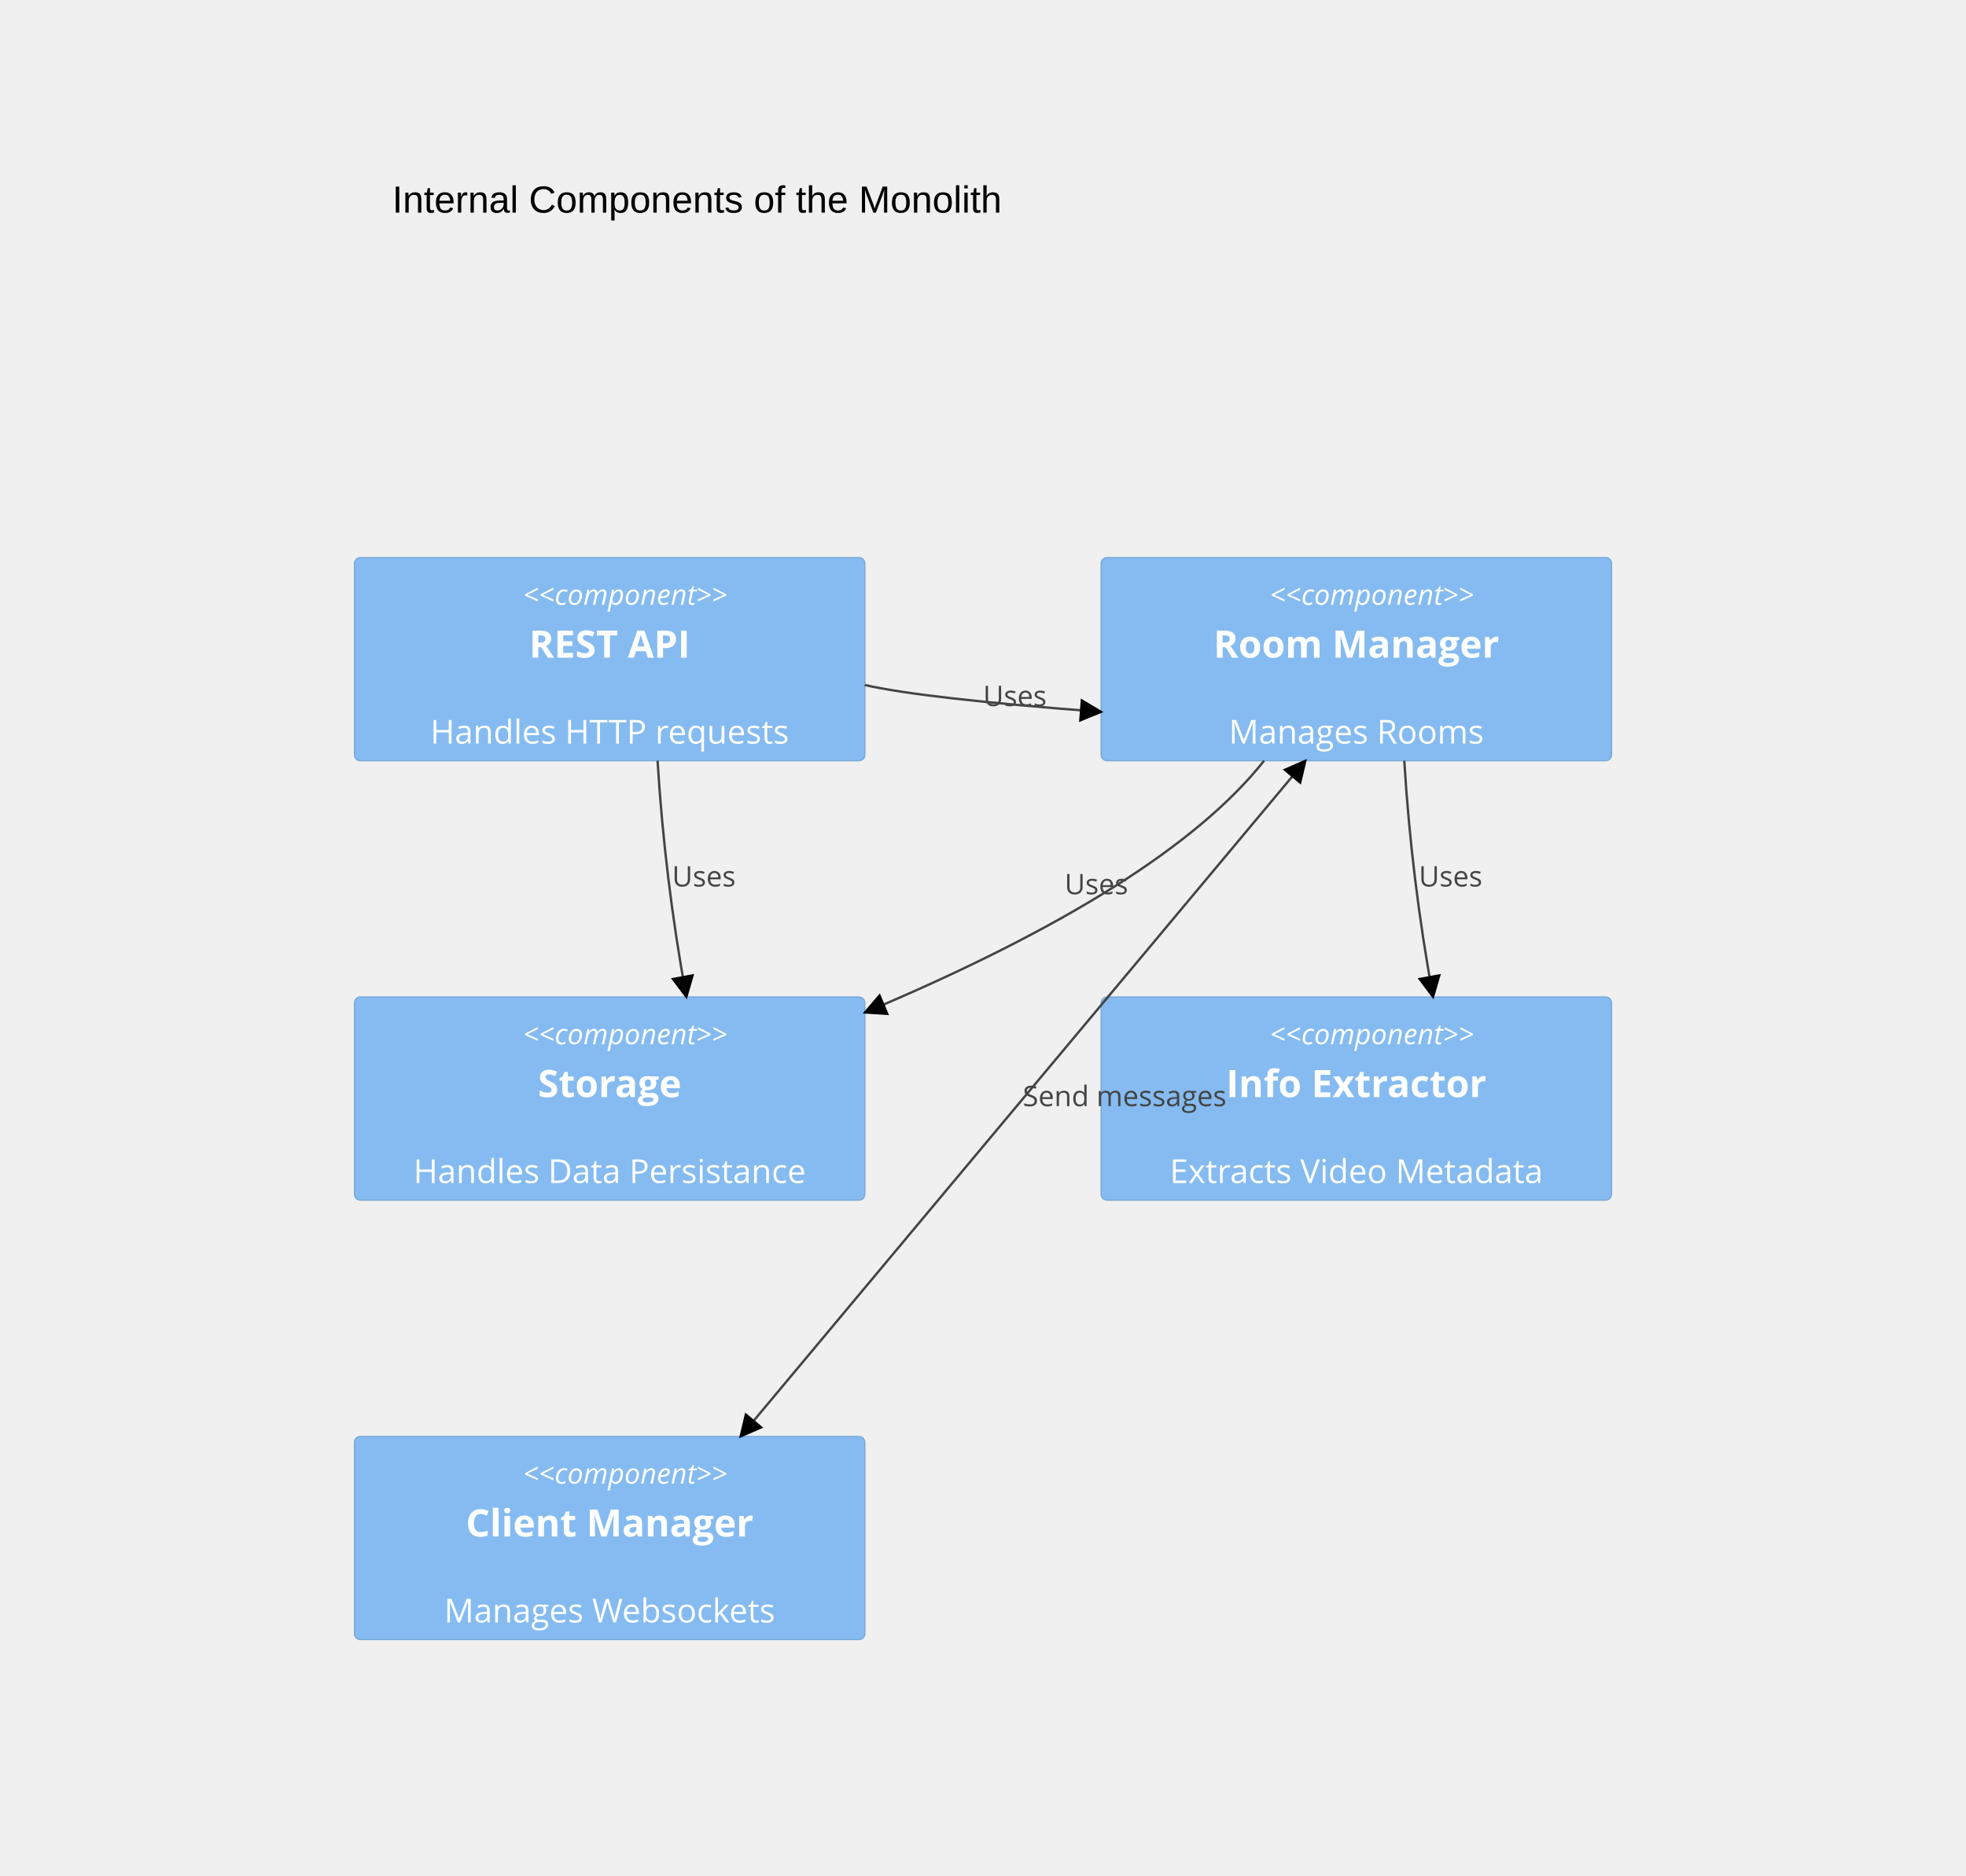
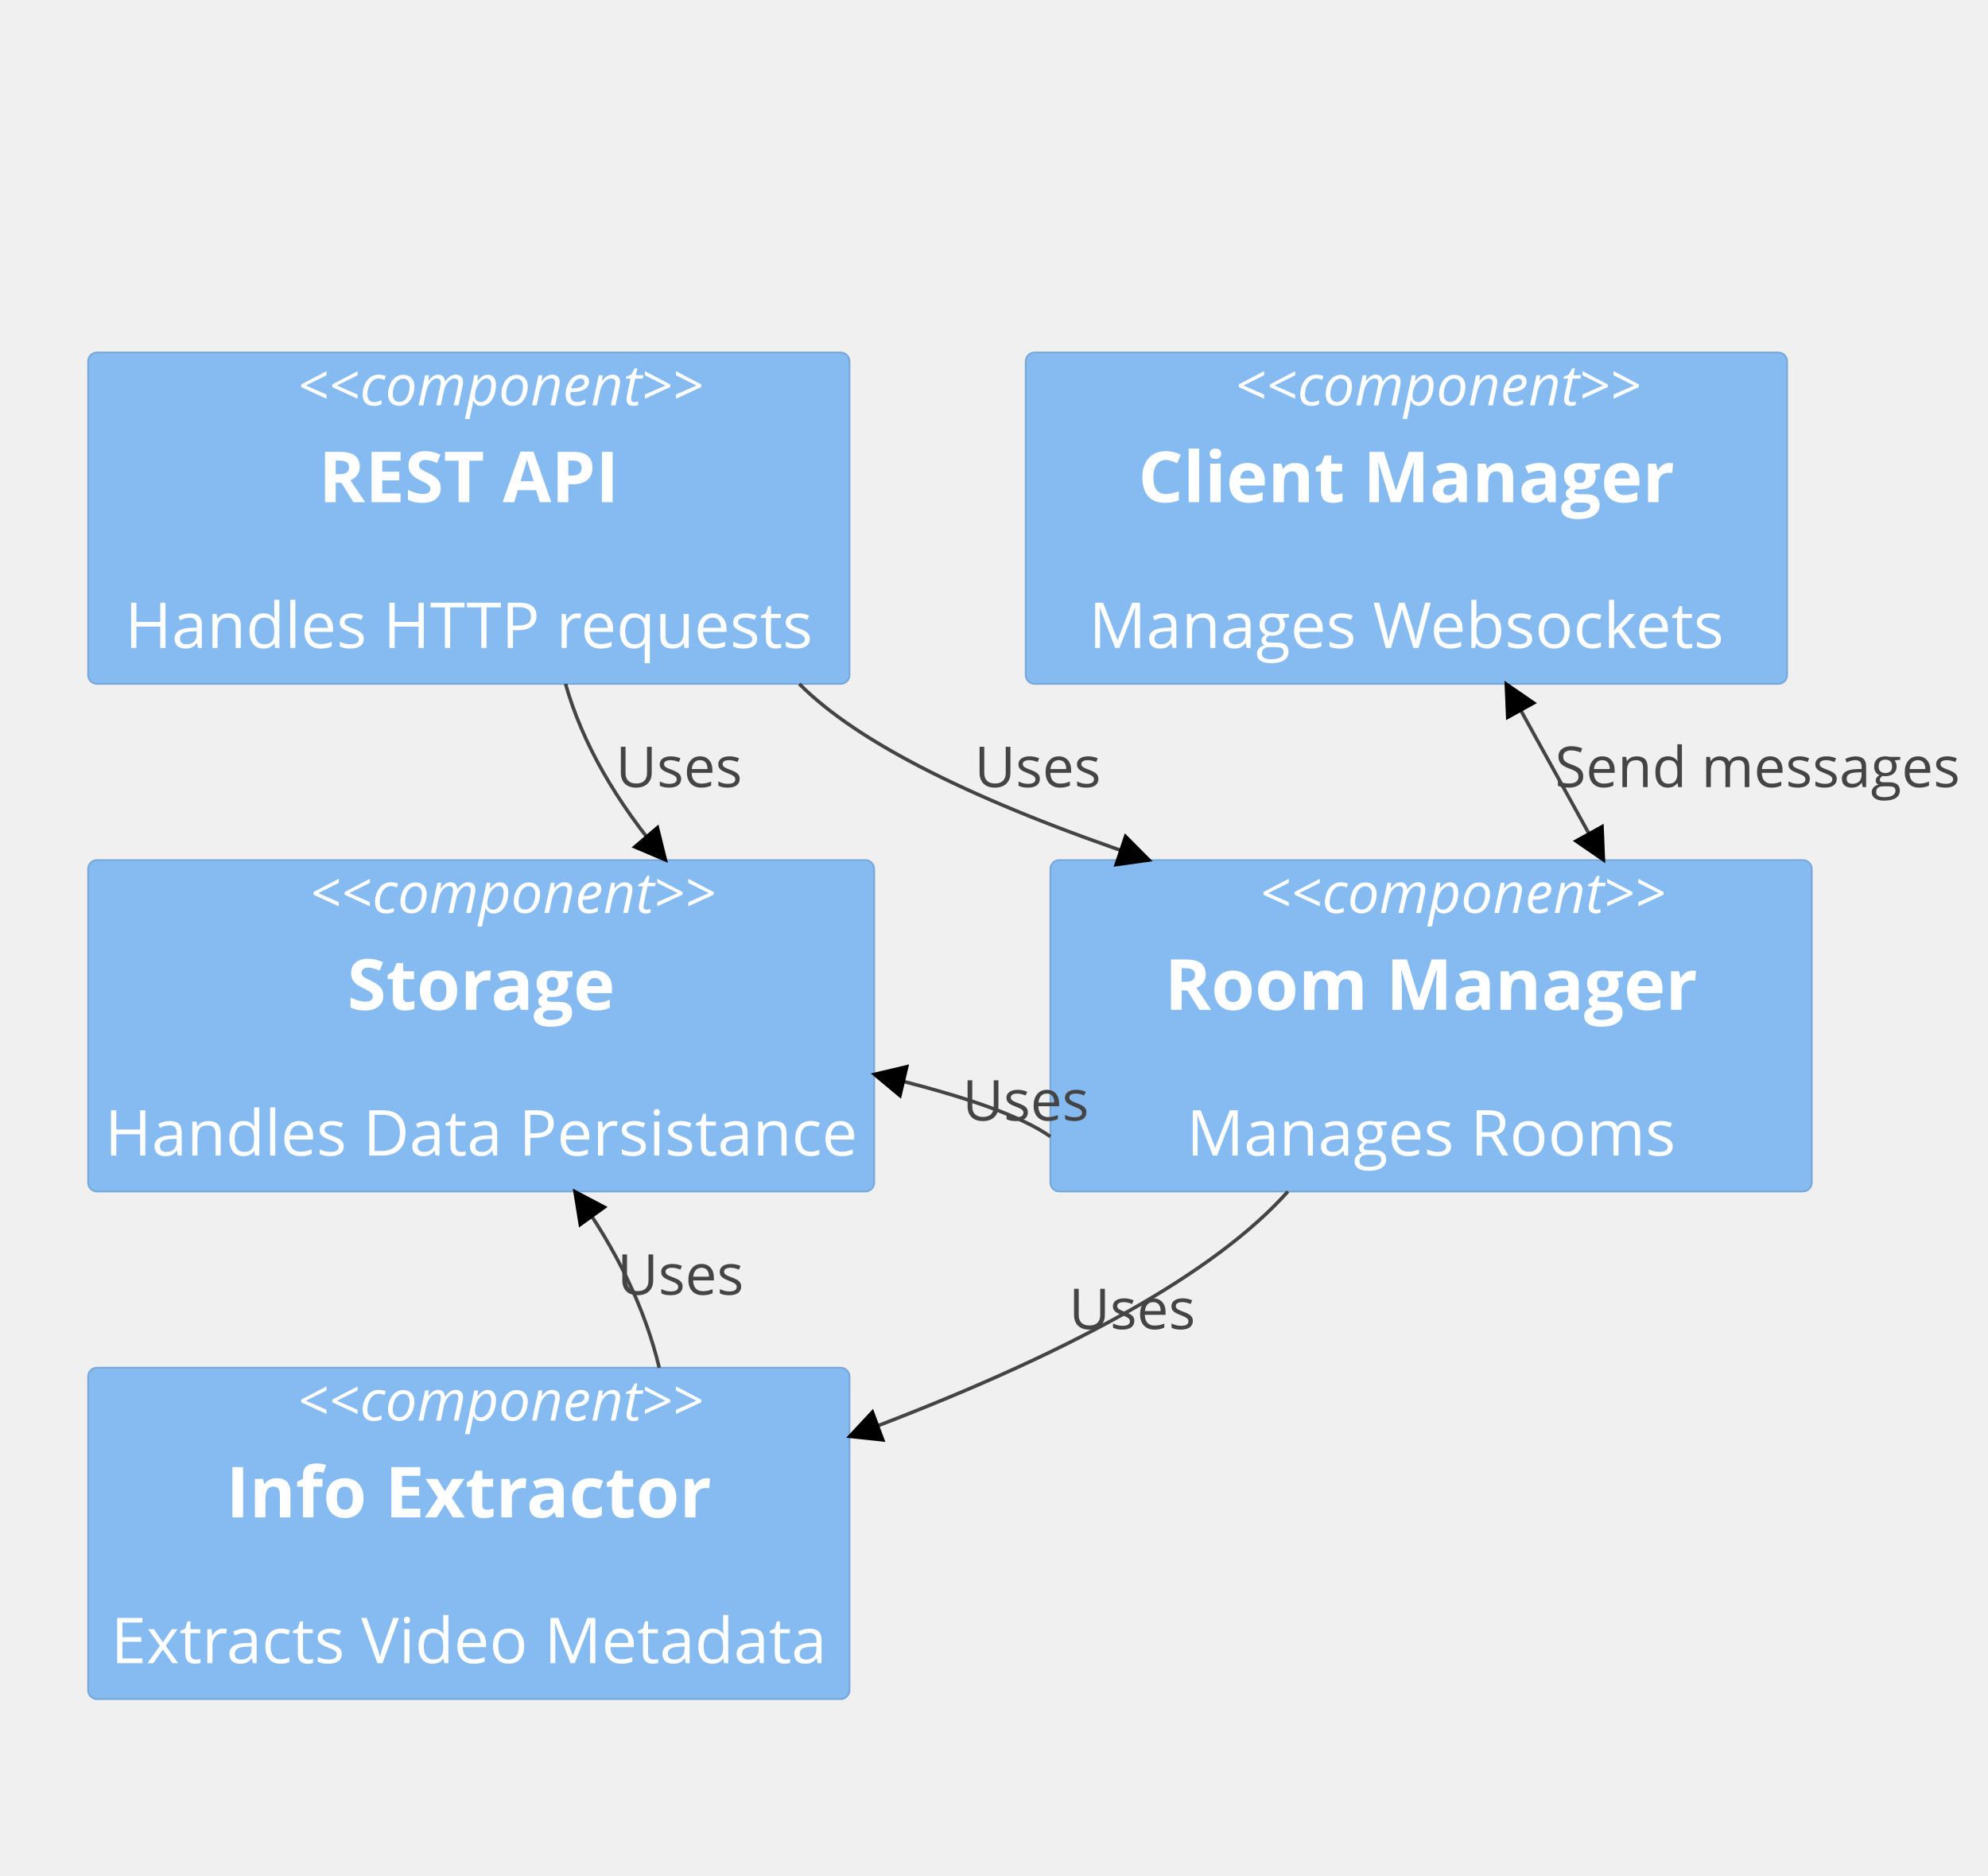
- <svg xmlns="http://www.w3.org/2000/svg" aria-roledescription="c4" role="graphics-document document" viewBox="0 -70 832 794" style="max-width: 832px; background-color: white;" width="100%" id="my-svg">
+ <svg xmlns="http://www.w3.org/2000/svg" aria-roledescription="c4" role="graphics-document document" viewBox="0 -0 564 532" style="max-width: 564px; background-color: white;" width="100%" id="my-svg">
  <style>#my-svg{font-family:"trebuchet ms",verdana,arial,sans-serif;font-size:16px;fill:#000000;}#my-svg .error-icon{fill:#552222;}#my-svg .error-text{fill:#552222;stroke:#552222;}#my-svg .edge-thickness-normal{stroke-width:2px;}#my-svg .edge-thickness-thick{stroke-width:3.5px;}#my-svg .edge-pattern-solid{stroke-dasharray:0;}#my-svg .edge-pattern-dashed{stroke-dasharray:3;}#my-svg .edge-pattern-dotted{stroke-dasharray:2;}#my-svg .marker{fill:#666;stroke:#666;}#my-svg .marker.cross{stroke:#666;}#my-svg svg{font-family:"trebuchet ms",verdana,arial,sans-serif;font-size:16px;}#my-svg .person{stroke:hsl(0, 0%, 83.333%);fill:#eee;}#my-svg :root{--mermaid-font-family:"trebuchet ms",verdana,arial,sans-serif;}</style>
  <g />
  <defs>
    <symbol height="24" width="24" id="computer">
      <path d="M2 2v13h20v-13h-20zm18 11h-16v-9h16v9zm-10.228 6l.466-1h3.524l.467 1h-4.457zm14.228 3h-24l2-6h2.104l-1.33 4h18.45l-1.297-4h2.073l2 6zm-5-10h-14v-7h14v7z" transform="scale(.5)" />
    </symbol>
  </defs>
  <defs>
    <symbol clip-rule="evenodd" fill-rule="evenodd" id="database">
      <path d="M12.258.001l.256.004.255.005.253.008.251.01.249.012.247.015.246.016.242.019.241.02.239.023.236.024.233.027.231.028.229.031.225.032.223.034.22.036.217.038.214.04.211.041.208.043.205.045.201.046.198.048.194.05.191.051.187.053.183.054.18.056.175.057.172.059.168.06.163.061.16.063.155.064.15.066.074.033.073.033.071.034.07.034.069.035.068.035.067.035.066.035.064.036.064.036.062.036.06.036.06.037.058.037.058.037.055.038.055.038.053.038.052.038.051.039.05.039.048.039.047.039.045.04.044.04.043.04.041.04.04.041.039.041.037.041.036.041.034.041.033.042.032.042.03.042.029.042.027.042.026.043.024.043.023.043.021.043.02.043.018.044.017.043.015.044.013.044.012.044.011.045.009.044.007.045.006.045.004.045.002.045.001.045v17l-.001.045-.002.045-.004.045-.006.045-.007.045-.009.044-.011.045-.012.044-.013.044-.015.044-.017.043-.018.044-.02.043-.021.043-.023.043-.024.043-.026.043-.027.042-.029.042-.03.042-.032.042-.033.042-.034.041-.036.041-.037.041-.039.041-.04.041-.041.04-.043.04-.044.04-.045.04-.047.039-.048.039-.05.039-.051.039-.052.038-.053.038-.055.038-.055.038-.058.037-.058.037-.06.037-.06.036-.062.036-.064.036-.064.036-.066.035-.067.035-.068.035-.069.035-.07.034-.071.034-.073.033-.074.033-.15.066-.155.064-.16.063-.163.061-.168.06-.172.059-.175.057-.18.056-.183.054-.187.053-.191.051-.194.05-.198.048-.201.046-.205.045-.208.043-.211.041-.214.04-.217.038-.22.036-.223.034-.225.032-.229.031-.231.028-.233.027-.236.024-.239.023-.241.02-.242.019-.246.016-.247.015-.249.012-.251.01-.253.008-.255.005-.256.004-.258.001-.258-.001-.256-.004-.255-.005-.253-.008-.251-.01-.249-.012-.247-.015-.245-.016-.243-.019-.241-.02-.238-.023-.236-.024-.234-.027-.231-.028-.228-.031-.226-.032-.223-.034-.22-.036-.217-.038-.214-.04-.211-.041-.208-.043-.204-.045-.201-.046-.198-.048-.195-.05-.19-.051-.187-.053-.184-.054-.179-.056-.176-.057-.172-.059-.167-.06-.164-.061-.159-.063-.155-.064-.151-.066-.074-.033-.072-.033-.072-.034-.07-.034-.069-.035-.068-.035-.067-.035-.066-.035-.064-.036-.063-.036-.062-.036-.061-.036-.06-.037-.058-.037-.057-.037-.056-.038-.055-.038-.053-.038-.052-.038-.051-.039-.049-.039-.049-.039-.046-.039-.046-.04-.044-.04-.043-.04-.041-.04-.04-.041-.039-.041-.037-.041-.036-.041-.034-.041-.033-.042-.032-.042-.03-.042-.029-.042-.027-.042-.026-.043-.024-.043-.023-.043-.021-.043-.02-.043-.018-.044-.017-.043-.015-.044-.013-.044-.012-.044-.011-.045-.009-.044-.007-.045-.006-.045-.004-.045-.002-.045-.001-.045v-17l.001-.045.002-.045.004-.045.006-.045.007-.045.009-.044.011-.045.012-.044.013-.044.015-.044.017-.043.018-.044.02-.043.021-.043.023-.043.024-.043.026-.043.027-.042.029-.042.03-.042.032-.042.033-.042.034-.041.036-.041.037-.041.039-.041.04-.041.041-.04.043-.04.044-.04.046-.04.046-.039.049-.039.049-.039.051-.039.052-.038.053-.038.055-.038.056-.038.057-.037.058-.037.06-.037.061-.036.062-.036.063-.036.064-.036.066-.035.067-.035.068-.035.069-.035.07-.034.072-.034.072-.033.074-.033.151-.066.155-.064.159-.063.164-.061.167-.06.172-.059.176-.057.179-.056.184-.054.187-.053.19-.051.195-.05.198-.048.201-.046.204-.045.208-.043.211-.041.214-.04.217-.038.22-.036.223-.034.226-.032.228-.031.231-.028.234-.027.236-.024.238-.023.241-.02.243-.019.245-.016.247-.015.249-.012.251-.01.253-.008.255-.005.256-.004.258-.001.258.001zm-9.258 20.499v.01l.001.021.003.021.004.022.005.021.006.022.007.022.009.023.01.022.011.023.012.023.013.023.015.023.016.024.017.023.018.024.019.024.021.024.022.025.023.024.024.025.052.049.056.05.061.051.066.051.07.051.075.051.079.052.084.052.088.052.092.052.097.052.102.051.105.052.11.052.114.051.119.051.123.051.127.05.131.05.135.05.139.048.144.049.147.047.152.047.155.047.16.045.163.045.167.043.171.043.176.041.178.041.183.039.187.039.19.037.194.035.197.035.202.033.204.031.209.03.212.029.216.027.219.025.222.024.226.021.23.02.233.018.236.016.24.015.243.012.246.01.249.008.253.005.256.004.259.001.26-.001.257-.004.254-.005.25-.008.247-.011.244-.012.241-.014.237-.016.233-.018.231-.021.226-.021.224-.024.22-.026.216-.027.212-.028.21-.031.205-.031.202-.034.198-.034.194-.036.191-.037.187-.039.183-.04.179-.04.175-.042.172-.043.168-.044.163-.045.16-.046.155-.046.152-.047.148-.048.143-.049.139-.049.136-.05.131-.05.126-.05.123-.051.118-.052.114-.051.11-.052.106-.052.101-.052.096-.052.092-.052.088-.053.083-.051.079-.052.074-.052.07-.051.065-.051.06-.051.056-.05.051-.05.023-.024.023-.025.021-.024.02-.024.019-.024.018-.024.017-.024.015-.023.014-.024.013-.023.012-.023.01-.023.01-.022.008-.022.006-.022.006-.022.004-.022.004-.021.001-.021.001-.021v-4.127l-.077.055-.08.053-.083.054-.085.053-.087.052-.09.052-.093.051-.095.05-.097.05-.1.049-.102.049-.105.048-.106.047-.109.047-.111.046-.114.045-.115.045-.118.044-.12.043-.122.042-.124.042-.126.041-.128.04-.13.04-.132.038-.134.038-.135.037-.138.037-.139.035-.142.035-.143.034-.144.033-.147.032-.148.031-.15.03-.151.03-.153.029-.154.027-.156.027-.158.026-.159.025-.161.024-.162.023-.163.022-.165.021-.166.02-.167.019-.169.018-.169.017-.171.016-.173.015-.173.014-.175.013-.175.012-.177.011-.178.01-.179.008-.179.008-.181.006-.182.005-.182.004-.184.003-.184.002h-.37l-.184-.002-.184-.003-.182-.004-.182-.005-.181-.006-.179-.008-.179-.008-.178-.01-.176-.011-.176-.012-.175-.013-.173-.014-.172-.015-.171-.016-.17-.017-.169-.018-.167-.019-.166-.02-.165-.021-.163-.022-.162-.023-.161-.024-.159-.025-.157-.026-.156-.027-.155-.027-.153-.029-.151-.03-.15-.03-.148-.031-.146-.032-.145-.033-.143-.034-.141-.035-.14-.035-.137-.037-.136-.037-.134-.038-.132-.038-.13-.04-.128-.04-.126-.041-.124-.042-.122-.042-.12-.044-.117-.043-.116-.045-.113-.045-.112-.046-.109-.047-.106-.047-.105-.048-.102-.049-.1-.049-.097-.05-.095-.05-.093-.052-.09-.051-.087-.052-.085-.053-.083-.054-.08-.054-.077-.054v4.127zm0-5.654v.011l.001.021.003.021.004.021.005.022.006.022.007.022.009.022.01.022.011.023.012.023.013.023.015.024.016.023.017.024.018.024.019.024.021.024.022.024.023.025.024.024.052.05.056.05.061.05.066.051.07.051.075.052.079.051.084.052.088.052.092.052.097.052.102.052.105.052.11.051.114.051.119.052.123.05.127.051.131.05.135.049.139.049.144.048.147.048.152.047.155.046.16.045.163.045.167.044.171.042.176.042.178.04.183.04.187.038.19.037.194.036.197.034.202.033.204.032.209.03.212.028.216.027.219.025.222.024.226.022.23.02.233.018.236.016.24.014.243.012.246.01.249.008.253.006.256.003.259.001.26-.001.257-.003.254-.006.25-.008.247-.01.244-.012.241-.015.237-.016.233-.018.231-.02.226-.022.224-.024.22-.025.216-.027.212-.029.21-.03.205-.032.202-.033.198-.035.194-.036.191-.037.187-.039.183-.039.179-.041.175-.042.172-.043.168-.044.163-.045.16-.045.155-.047.152-.047.148-.048.143-.048.139-.05.136-.049.131-.05.126-.051.123-.051.118-.051.114-.052.11-.052.106-.052.101-.052.096-.052.092-.052.088-.052.083-.052.079-.052.074-.051.07-.052.065-.051.06-.05.056-.051.051-.049.023-.025.023-.024.021-.025.02-.024.019-.024.018-.024.017-.024.015-.023.014-.023.013-.024.012-.022.01-.023.01-.023.008-.022.006-.022.006-.022.004-.021.004-.022.001-.021.001-.021v-4.139l-.077.054-.08.054-.083.054-.085.052-.087.053-.09.051-.093.051-.095.051-.097.05-.1.049-.102.049-.105.048-.106.047-.109.047-.111.046-.114.045-.115.044-.118.044-.12.044-.122.042-.124.042-.126.041-.128.04-.13.039-.132.039-.134.038-.135.037-.138.036-.139.036-.142.035-.143.033-.144.033-.147.033-.148.031-.15.03-.151.03-.153.028-.154.028-.156.027-.158.026-.159.025-.161.024-.162.023-.163.022-.165.021-.166.02-.167.019-.169.018-.169.017-.171.016-.173.015-.173.014-.175.013-.175.012-.177.011-.178.009-.179.009-.179.007-.181.007-.182.005-.182.004-.184.003-.184.002h-.37l-.184-.002-.184-.003-.182-.004-.182-.005-.181-.007-.179-.007-.179-.009-.178-.009-.176-.011-.176-.012-.175-.013-.173-.014-.172-.015-.171-.016-.17-.017-.169-.018-.167-.019-.166-.02-.165-.021-.163-.022-.162-.023-.161-.024-.159-.025-.157-.026-.156-.027-.155-.028-.153-.028-.151-.03-.15-.03-.148-.031-.146-.033-.145-.033-.143-.033-.141-.035-.14-.036-.137-.036-.136-.037-.134-.038-.132-.039-.13-.039-.128-.04-.126-.041-.124-.042-.122-.043-.12-.043-.117-.044-.116-.044-.113-.046-.112-.046-.109-.046-.106-.047-.105-.048-.102-.049-.1-.049-.097-.05-.095-.051-.093-.051-.09-.051-.087-.053-.085-.052-.083-.054-.08-.054-.077-.054v4.139zm0-5.666v.011l.001.02.003.022.004.021.005.022.006.021.007.022.009.023.01.022.011.023.012.023.013.023.015.023.016.024.017.024.018.023.019.024.021.025.022.024.023.024.024.025.052.05.056.05.061.05.066.051.07.051.075.052.079.051.084.052.088.052.092.052.097.052.102.052.105.051.11.052.114.051.119.051.123.051.127.05.131.05.135.05.139.049.144.048.147.048.152.047.155.046.16.045.163.045.167.043.171.043.176.042.178.04.183.04.187.038.19.037.194.036.197.034.202.033.204.032.209.03.212.028.216.027.219.025.222.024.226.021.23.02.233.018.236.017.24.014.243.012.246.01.249.008.253.006.256.003.259.001.26-.001.257-.003.254-.006.25-.008.247-.01.244-.013.241-.014.237-.016.233-.018.231-.02.226-.022.224-.024.22-.025.216-.027.212-.029.21-.03.205-.032.202-.033.198-.035.194-.036.191-.037.187-.039.183-.039.179-.041.175-.042.172-.043.168-.044.163-.045.16-.045.155-.047.152-.047.148-.048.143-.049.139-.049.136-.049.131-.051.126-.05.123-.051.118-.052.114-.051.11-.052.106-.052.101-.052.096-.052.092-.052.088-.052.083-.052.079-.052.074-.052.07-.051.065-.051.06-.051.056-.05.051-.049.023-.025.023-.025.021-.024.02-.024.019-.024.018-.024.017-.024.015-.023.014-.024.013-.023.012-.023.01-.022.01-.023.008-.022.006-.022.006-.022.004-.022.004-.021.001-.021.001-.021v-4.153l-.077.054-.08.054-.083.053-.085.053-.087.053-.09.051-.093.051-.095.051-.097.05-.1.049-.102.048-.105.048-.106.048-.109.046-.111.046-.114.046-.115.044-.118.044-.12.043-.122.043-.124.042-.126.041-.128.04-.13.039-.132.039-.134.038-.135.037-.138.036-.139.036-.142.034-.143.034-.144.033-.147.032-.148.032-.15.03-.151.03-.153.028-.154.028-.156.027-.158.026-.159.024-.161.024-.162.023-.163.023-.165.021-.166.02-.167.019-.169.018-.169.017-.171.016-.173.015-.173.014-.175.013-.175.012-.177.01-.178.01-.179.009-.179.007-.181.006-.182.006-.182.004-.184.003-.184.001-.185.001-.185-.001-.184-.001-.184-.003-.182-.004-.182-.006-.181-.006-.179-.007-.179-.009-.178-.01-.176-.01-.176-.012-.175-.013-.173-.014-.172-.015-.171-.016-.17-.017-.169-.018-.167-.019-.166-.02-.165-.021-.163-.023-.162-.023-.161-.024-.159-.024-.157-.026-.156-.027-.155-.028-.153-.028-.151-.03-.15-.03-.148-.032-.146-.032-.145-.033-.143-.034-.141-.034-.14-.036-.137-.036-.136-.037-.134-.038-.132-.039-.13-.039-.128-.041-.126-.041-.124-.041-.122-.043-.12-.043-.117-.044-.116-.044-.113-.046-.112-.046-.109-.046-.106-.048-.105-.048-.102-.048-.1-.05-.097-.049-.095-.051-.093-.051-.09-.052-.087-.052-.085-.053-.083-.053-.08-.054-.077-.054v4.153zm8.74-8.179l-.257.004-.254.005-.25.008-.247.011-.244.012-.241.014-.237.016-.233.018-.231.021-.226.022-.224.023-.22.026-.216.027-.212.028-.21.031-.205.032-.202.033-.198.034-.194.036-.191.038-.187.038-.183.04-.179.041-.175.042-.172.043-.168.043-.163.045-.16.046-.155.046-.152.048-.148.048-.143.048-.139.049-.136.05-.131.05-.126.051-.123.051-.118.051-.114.052-.11.052-.106.052-.101.052-.096.052-.092.052-.088.052-.083.052-.079.052-.074.051-.07.052-.065.051-.06.05-.056.05-.051.05-.023.025-.023.024-.021.024-.02.025-.019.024-.018.024-.017.023-.015.024-.014.023-.013.023-.012.023-.01.023-.01.022-.008.022-.006.023-.006.021-.004.022-.004.021-.001.021-.001.021.001.021.001.021.004.021.004.022.006.021.006.023.008.022.01.022.01.023.012.023.013.023.014.023.015.024.017.023.018.024.019.024.02.025.021.024.023.024.023.025.051.05.056.05.06.05.065.051.07.052.074.051.079.052.083.052.088.052.092.052.096.052.101.052.106.052.11.052.114.052.118.051.123.051.126.051.131.05.136.05.139.049.143.048.148.048.152.048.155.046.16.046.163.045.168.043.172.043.175.042.179.041.183.04.187.038.191.038.194.036.198.034.202.033.205.032.21.031.212.028.216.027.22.026.224.023.226.022.231.021.233.018.237.016.241.014.244.012.247.011.25.008.254.005.257.004.26.001.26-.001.257-.004.254-.005.25-.008.247-.011.244-.012.241-.014.237-.016.233-.018.231-.021.226-.022.224-.023.22-.026.216-.027.212-.028.21-.031.205-.032.202-.033.198-.034.194-.036.191-.038.187-.038.183-.04.179-.041.175-.042.172-.043.168-.043.163-.045.16-.046.155-.046.152-.048.148-.048.143-.048.139-.049.136-.05.131-.05.126-.051.123-.051.118-.051.114-.052.11-.052.106-.052.101-.052.096-.052.092-.052.088-.052.083-.052.079-.052.074-.051.07-.052.065-.051.06-.05.056-.05.051-.05.023-.025.023-.024.021-.024.02-.025.019-.024.018-.024.017-.023.015-.024.014-.023.013-.023.012-.023.01-.023.01-.022.008-.022.006-.023.006-.021.004-.022.004-.021.001-.021.001-.021-.001-.021-.001-.021-.004-.021-.004-.022-.006-.021-.006-.023-.008-.022-.01-.022-.01-.023-.012-.023-.013-.023-.014-.023-.015-.024-.017-.023-.018-.024-.019-.024-.02-.025-.021-.024-.023-.024-.023-.025-.051-.05-.056-.05-.06-.05-.065-.051-.07-.052-.074-.051-.079-.052-.083-.052-.088-.052-.092-.052-.096-.052-.101-.052-.106-.052-.11-.052-.114-.052-.118-.051-.123-.051-.126-.051-.131-.05-.136-.05-.139-.049-.143-.048-.148-.048-.152-.048-.155-.046-.16-.046-.163-.045-.168-.043-.172-.043-.175-.042-.179-.041-.183-.04-.187-.038-.191-.038-.194-.036-.198-.034-.202-.033-.205-.032-.21-.031-.212-.028-.216-.027-.22-.026-.224-.023-.226-.022-.231-.021-.233-.018-.237-.016-.241-.014-.244-.012-.247-.011-.25-.008-.254-.005-.257-.004-.26-.001-.26.001z" transform="scale(.5)" />
    </symbol>
  </defs>
  <defs>
    <symbol height="24" width="24" id="clock">
      <path d="M12 2c5.514 0 10 4.486 10 10s-4.486 10-10 10-10-4.486-10-10 4.486-10 10-10zm0-2c-6.627 0-12 5.373-12 12s5.373 12 12 12 12-5.373 12-12-5.373-12-12-12zm5.848 12.459c.202.038.202.333.001.372-1.907.361-6.045 1.111-6.547 1.111-.719 0-1.301-.582-1.301-1.301 0-.512.77-5.447 1.125-7.445.034-.192.312-.181.343.014l.985 6.238 5.394 1.011z" transform="scale(.5)" />
    </symbol>
  </defs>
  <g class="person-man">
-     <rect stroke-width="0.5" ry="2.5" rx="2.5" height="86" width="216" stroke="#78A8D8" fill="#85BBF0" y="166" x="150" />
-     <text y="186" x="221.5" textLength="73" lengthAdjust="spacing" font-style="italic" font-size="12" font-family="&quot;Open Sans&quot;, sans-serif" fill="#FFFFFF">&lt;&lt;component&gt;&gt;</text>
-     <text style="text-anchor: middle; font-size: 16px; font-weight: bold; font-family: &quot;Open Sans&quot;, sans-serif;" fill="#FFFFFF" dominant-baseline="middle" y="204" x="258">
+     <rect stroke-width="0.5" ry="2.5" rx="2.5" height="94" width="216" stroke="#78A8D8" fill="#85BBF0" y="100" x="25" />
+     <text y="115" x="84.5" textLength="97" lengthAdjust="spacing" font-style="italic" font-size="16" font-family="&quot;Open Sans&quot;, sans-serif" fill="#FFFFFF">&lt;&lt;component&gt;&gt;</text>
+     <text style="text-anchor: middle; font-size: 20px; font-weight: bold; font-family: &quot;Open Sans&quot;, sans-serif;" fill="#FFFFFF" dominant-baseline="middle" y="137" x="133">
      <tspan alignment-baseline="mathematical" dy="0">REST API</tspan>
    </text>
-     <text style="text-anchor: middle; font-size: 14px; font-weight: normal; font-family: &quot;Open Sans&quot;, sans-serif;" fill="#FFFFFF" dominant-baseline="middle" y="241" x="258">
+     <text style="text-anchor: middle; font-size: 18px; font-weight: normal; font-family: &quot;Open Sans&quot;, sans-serif;" fill="#FFFFFF" dominant-baseline="middle" y="179" x="133">
      <tspan alignment-baseline="mathematical" dy="0">Handles HTTP requests</tspan>
    </text>
  </g>
  <g class="person-man">
-     <rect stroke-width="0.5" ry="2.5" rx="2.5" height="86" width="216" stroke="#78A8D8" fill="#85BBF0" y="166" x="466" />
-     <text y="186" x="537.5" textLength="73" lengthAdjust="spacing" font-style="italic" font-size="12" font-family="&quot;Open Sans&quot;, sans-serif" fill="#FFFFFF">&lt;&lt;component&gt;&gt;</text>
-     <text style="text-anchor: middle; font-size: 16px; font-weight: bold; font-family: &quot;Open Sans&quot;, sans-serif;" fill="#FFFFFF" dominant-baseline="middle" y="204" x="574">
+     <rect stroke-width="0.5" ry="2.5" rx="2.5" height="94" width="216" stroke="#78A8D8" fill="#85BBF0" y="100" x="291" />
+     <text y="115" x="350.5" textLength="97" lengthAdjust="spacing" font-style="italic" font-size="16" font-family="&quot;Open Sans&quot;, sans-serif" fill="#FFFFFF">&lt;&lt;component&gt;&gt;</text>
+     <text style="text-anchor: middle; font-size: 20px; font-weight: bold; font-family: &quot;Open Sans&quot;, sans-serif;" fill="#FFFFFF" dominant-baseline="middle" y="137" x="399">
+       <tspan alignment-baseline="mathematical" dy="0">Client Manager</tspan>
+     </text>
+     <text style="text-anchor: middle; font-size: 18px; font-weight: normal; font-family: &quot;Open Sans&quot;, sans-serif;" fill="#FFFFFF" dominant-baseline="middle" y="179" x="399">
+       <tspan alignment-baseline="mathematical" dy="0">Manages Websockets</tspan>
+     </text>
+   </g>
+   <g class="person-man">
+     <rect stroke-width="0.5" ry="2.5" rx="2.5" height="94" width="223" stroke="#78A8D8" fill="#85BBF0" y="244" x="25" />
+     <text y="259" x="88" textLength="97" lengthAdjust="spacing" font-style="italic" font-size="16" font-family="&quot;Open Sans&quot;, sans-serif" fill="#FFFFFF">&lt;&lt;component&gt;&gt;</text>
+     <text style="text-anchor: middle; font-size: 20px; font-weight: bold; font-family: &quot;Open Sans&quot;, sans-serif;" fill="#FFFFFF" dominant-baseline="middle" y="281" x="136.5">
+       <tspan alignment-baseline="mathematical" dy="0">Storage</tspan>
+     </text>
+     <text style="text-anchor: middle; font-size: 18px; font-weight: normal; font-family: &quot;Open Sans&quot;, sans-serif;" fill="#FFFFFF" dominant-baseline="middle" y="323" x="136.5">
+       <tspan alignment-baseline="mathematical" dy="0">Handles Data Persistance</tspan>
+     </text>
+   </g>
+   <g class="person-man">
+     <rect stroke-width="0.5" ry="2.5" rx="2.5" height="94" width="216" stroke="#78A8D8" fill="#85BBF0" y="244" x="298" />
+     <text y="259" x="357.5" textLength="97" lengthAdjust="spacing" font-style="italic" font-size="16" font-family="&quot;Open Sans&quot;, sans-serif" fill="#FFFFFF">&lt;&lt;component&gt;&gt;</text>
+     <text style="text-anchor: middle; font-size: 20px; font-weight: bold; font-family: &quot;Open Sans&quot;, sans-serif;" fill="#FFFFFF" dominant-baseline="middle" y="281" x="406">
      <tspan alignment-baseline="mathematical" dy="0">Room Manager</tspan>
    </text>
-     <text style="text-anchor: middle; font-size: 14px; font-weight: normal; font-family: &quot;Open Sans&quot;, sans-serif;" fill="#FFFFFF" dominant-baseline="middle" y="241" x="574">
+     <text style="text-anchor: middle; font-size: 18px; font-weight: normal; font-family: &quot;Open Sans&quot;, sans-serif;" fill="#FFFFFF" dominant-baseline="middle" y="323" x="406">
      <tspan alignment-baseline="mathematical" dy="0">Manages Rooms</tspan>
    </text>
  </g>
  <g class="person-man">
-     <rect stroke-width="0.5" ry="2.5" rx="2.5" height="86" width="216" stroke="#78A8D8" fill="#85BBF0" y="352" x="150" />
-     <text y="372" x="221.5" textLength="73" lengthAdjust="spacing" font-style="italic" font-size="12" font-family="&quot;Open Sans&quot;, sans-serif" fill="#FFFFFF">&lt;&lt;component&gt;&gt;</text>
-     <text style="text-anchor: middle; font-size: 16px; font-weight: bold; font-family: &quot;Open Sans&quot;, sans-serif;" fill="#FFFFFF" dominant-baseline="middle" y="390" x="258">
-       <tspan alignment-baseline="mathematical" dy="0">Storage</tspan>
-     </text>
-     <text style="text-anchor: middle; font-size: 14px; font-weight: normal; font-family: &quot;Open Sans&quot;, sans-serif;" fill="#FFFFFF" dominant-baseline="middle" y="427" x="258">
-       <tspan alignment-baseline="mathematical" dy="0">Handles Data Persistance</tspan>
-     </text>
-   </g>
-   <g class="person-man">
-     <rect stroke-width="0.5" ry="2.5" rx="2.5" height="86" width="216" stroke="#78A8D8" fill="#85BBF0" y="352" x="466" />
-     <text y="372" x="537.5" textLength="73" lengthAdjust="spacing" font-style="italic" font-size="12" font-family="&quot;Open Sans&quot;, sans-serif" fill="#FFFFFF">&lt;&lt;component&gt;&gt;</text>
-     <text style="text-anchor: middle; font-size: 16px; font-weight: bold; font-family: &quot;Open Sans&quot;, sans-serif;" fill="#FFFFFF" dominant-baseline="middle" y="390" x="574">
+     <rect stroke-width="0.5" ry="2.5" rx="2.5" height="94" width="216" stroke="#78A8D8" fill="#85BBF0" y="388" x="25" />
+     <text y="403" x="84.5" textLength="97" lengthAdjust="spacing" font-style="italic" font-size="16" font-family="&quot;Open Sans&quot;, sans-serif" fill="#FFFFFF">&lt;&lt;component&gt;&gt;</text>
+     <text style="text-anchor: middle; font-size: 20px; font-weight: bold; font-family: &quot;Open Sans&quot;, sans-serif;" fill="#FFFFFF" dominant-baseline="middle" y="425" x="133">
      <tspan alignment-baseline="mathematical" dy="0">Info Extractor</tspan>
    </text>
-     <text style="text-anchor: middle; font-size: 14px; font-weight: normal; font-family: &quot;Open Sans&quot;, sans-serif;" fill="#FFFFFF" dominant-baseline="middle" y="427" x="574">
+     <text style="text-anchor: middle; font-size: 18px; font-weight: normal; font-family: &quot;Open Sans&quot;, sans-serif;" fill="#FFFFFF" dominant-baseline="middle" y="467" x="133">
      <tspan alignment-baseline="mathematical" dy="0">Extracts Video Metadata</tspan>
-     </text>
-   </g>
-   <g class="person-man">
-     <rect stroke-width="0.5" ry="2.5" rx="2.5" height="86" width="216" stroke="#78A8D8" fill="#85BBF0" y="538" x="150" />
-     <text y="558" x="221.5" textLength="73" lengthAdjust="spacing" font-style="italic" font-size="12" font-family="&quot;Open Sans&quot;, sans-serif" fill="#FFFFFF">&lt;&lt;component&gt;&gt;</text>
-     <text style="text-anchor: middle; font-size: 16px; font-weight: bold; font-family: &quot;Open Sans&quot;, sans-serif;" fill="#FFFFFF" dominant-baseline="middle" y="576" x="258">
-       <tspan alignment-baseline="mathematical" dy="0">Client Manager</tspan>
-     </text>
-     <text style="text-anchor: middle; font-size: 14px; font-weight: normal; font-family: &quot;Open Sans&quot;, sans-serif;" fill="#FFFFFF" dominant-baseline="middle" y="613" x="258">
-       <tspan alignment-baseline="mathematical" dy="0">Manages Websockets</tspan>
    </text>
  </g>
  <defs>
    <marker orient="auto" markerHeight="12" markerWidth="12" markerUnits="userSpaceOnUse" refY="5" refX="9" id="arrowhead">
      <path d="M 0 0 L 10 5 L 0 10 z" />
    </marker>
  </defs>
  <defs>
    <marker orient="auto" markerHeight="12" markerWidth="12" markerUnits="userSpaceOnUse" refY="5" refX="1" id="arrowend">
      <path d="M 10 0 L 0 5 L 10 10 z" />
    </marker>
  </defs>
  <defs>
    <marker refY="4" refX="16" orient="auto" markerHeight="8" markerWidth="15" id="crosshead">
      <path style="stroke-dasharray: 0, 0;" d="M 9,2 V 6 L16,4 Z" stroke-width="1px" stroke="#000000" fill="black" />
      <path style="stroke-dasharray: 0, 0;" d="M 0,1 L 6,7 M 6,1 L 0,7" stroke-width="1px" stroke="#000000" fill="none" />
    </marker>
  </defs>
  <defs>
    <marker orient="auto" markerHeight="28" markerWidth="20" refY="7" refX="18" id="filled-head">
      <path d="M 18,7 L9,13 L14,7 L9,1 Z" />
    </marker>
  </defs>
  <g>
-     <line style="fill: none;" marker-start="url(#arrowend)" marker-end="url(#arrowhead)" stroke="#444444" stroke-width="1" y2="538" x2="313.416" y1="252" x1="552.448" />
-     <text style="text-anchor: middle; font-size: 12px; font-weight: normal; font-family: &quot;Open Sans&quot;, sans-serif;" fill="#444444" dominant-baseline="middle" y="395" x="475.932">
+     <line style="fill: none;" marker-start="url(#arrowend)" marker-end="url(#arrowhead)" stroke="#444444" stroke-width="1" y2="194" x2="427.298" y1="244" x1="454.938" />
+     <text style="text-anchor: middle; font-size: 16px; font-weight: normal; font-family: &quot;Open Sans&quot;, sans-serif;" fill="#444444" dominant-baseline="middle" y="219" x="498.618">
      <tspan alignment-baseline="mathematical" dy="0">Send messages</tspan>
    </text>
-     <path marker-end="url(#arrowhead)" d="M366,219.953 Q391,225.64 466,231.327" stroke="#444444" stroke-width="1" fill="none" />
-     <text style="text-anchor: middle; font-size: 12px; font-weight: normal; font-family: &quot;Open Sans&quot;, sans-serif;" fill="#444444" dominant-baseline="middle" y="225.64" x="429.5">
+     <path marker-end="url(#arrowhead)" d="M226.754,194 Q251.578,219 326.052,244" stroke="#444444" stroke-width="1" fill="none" />
+     <text style="text-anchor: middle; font-size: 16px; font-weight: normal; font-family: &quot;Open Sans&quot;, sans-serif;" fill="#444444" dominant-baseline="middle" y="219" x="294.403">
      <tspan alignment-baseline="mathematical" dy="0">Uses</tspan>
    </text>
-     <path marker-end="url(#arrowhead)" d="M594.279,252 Q597.328,302 606.476,352" stroke="#444444" stroke-width="1" fill="none" />
-     <text style="text-anchor: middle; font-size: 12px; font-weight: normal; font-family: &quot;Open Sans&quot;, sans-serif;" fill="#444444" dominant-baseline="middle" y="302" x="613.878">
+     <path marker-end="url(#arrowhead)" d="M365.398,338 Q334.298,372.752 241,407.504" stroke="#444444" stroke-width="1" fill="none" />
+     <text style="text-anchor: middle; font-size: 16px; font-weight: normal; font-family: &quot;Open Sans&quot;, sans-serif;" fill="#444444" dominant-baseline="middle" y="372.752" x="321.199">
      <tspan alignment-baseline="mathematical" dy="0">Uses</tspan>
    </text>
-     <path marker-end="url(#arrowhead)" d="M278.279,252 Q281.328,302 290.476,352" stroke="#444444" stroke-width="1" fill="none" />
-     <text style="text-anchor: middle; font-size: 12px; font-weight: normal; font-family: &quot;Open Sans&quot;, sans-serif;" fill="#444444" dominant-baseline="middle" y="302" x="297.878">
+     <path marker-end="url(#arrowhead)" d="M160.437,194 Q167.535,219 188.83,244" stroke="#444444" stroke-width="1" fill="none" />
+     <text style="text-anchor: middle; font-size: 16px; font-weight: normal; font-family: &quot;Open Sans&quot;, sans-serif;" fill="#444444" dominant-baseline="middle" y="219" x="192.634">
      <tspan alignment-baseline="mathematical" dy="0">Uses</tspan>
    </text>
-     <path marker-end="url(#arrowhead)" d="M534.943,252 Q492.707,305.288 366,358.575" stroke="#444444" stroke-width="1" fill="none" />
-     <text style="text-anchor: middle; font-size: 12px; font-weight: normal; font-family: &quot;Open Sans&quot;, sans-serif;" fill="#444444" dominant-baseline="middle" y="305.288" x="463.972">
+     <path marker-end="url(#arrowhead)" d="M298,322.43 Q285.5,313.592 248,304.755" stroke="#444444" stroke-width="1" fill="none" />
+     <text style="text-anchor: middle; font-size: 16px; font-weight: normal; font-family: &quot;Open Sans&quot;, sans-serif;" fill="#444444" dominant-baseline="middle" y="313.592" x="291">
+       <tspan alignment-baseline="mathematical" dy="0">Uses</tspan>
+     </text>
+     <path marker-end="url(#arrowhead)" d="M187.026,388 Q181.038,363 163.076,338" stroke="#444444" stroke-width="1" fill="none" />
+     <text style="text-anchor: middle; font-size: 16px; font-weight: normal; font-family: &quot;Open Sans&quot;, sans-serif;" fill="#444444" dominant-baseline="middle" y="363" x="193.051">
      <tspan alignment-baseline="mathematical" dy="0">Uses</tspan>
    </text>
  </g>
-   <text y="20" x="166">Internal Components of the Monolith</text>
</svg>
